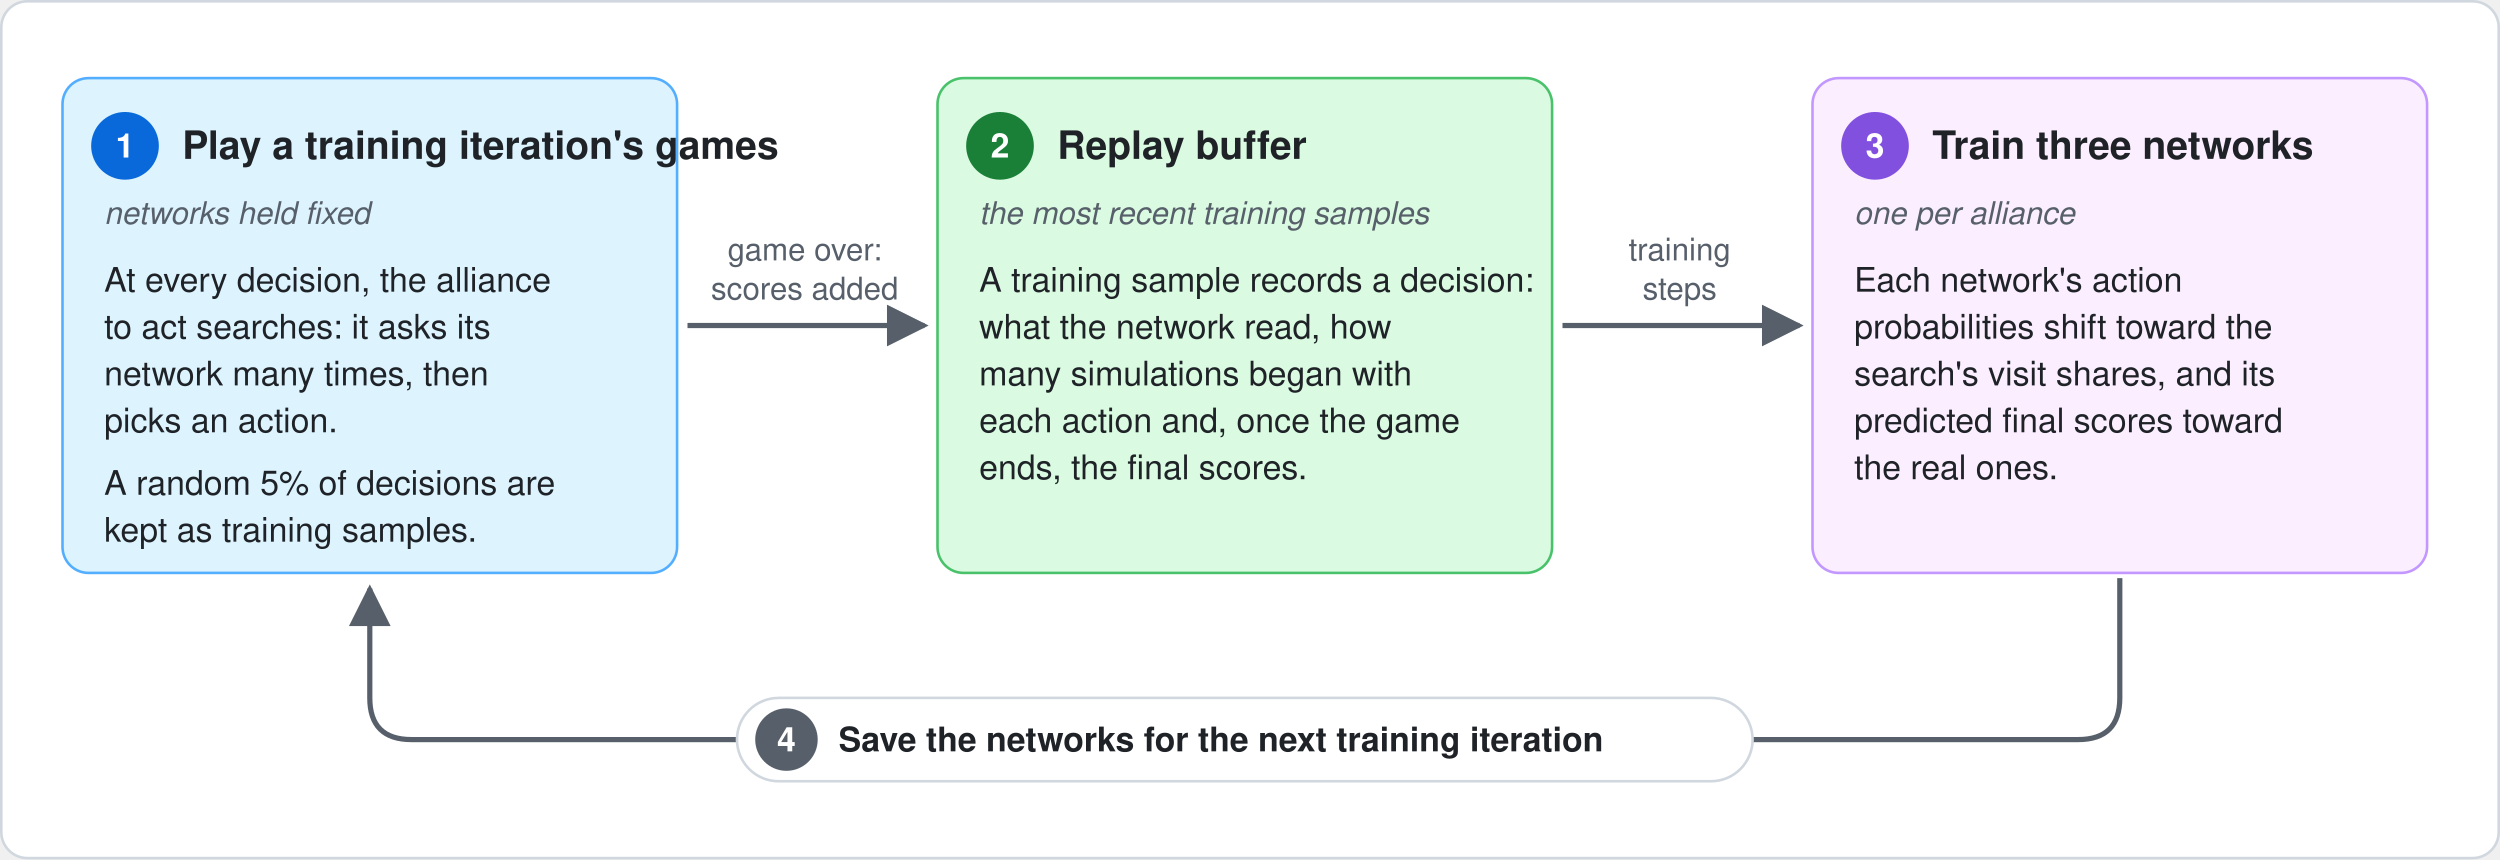
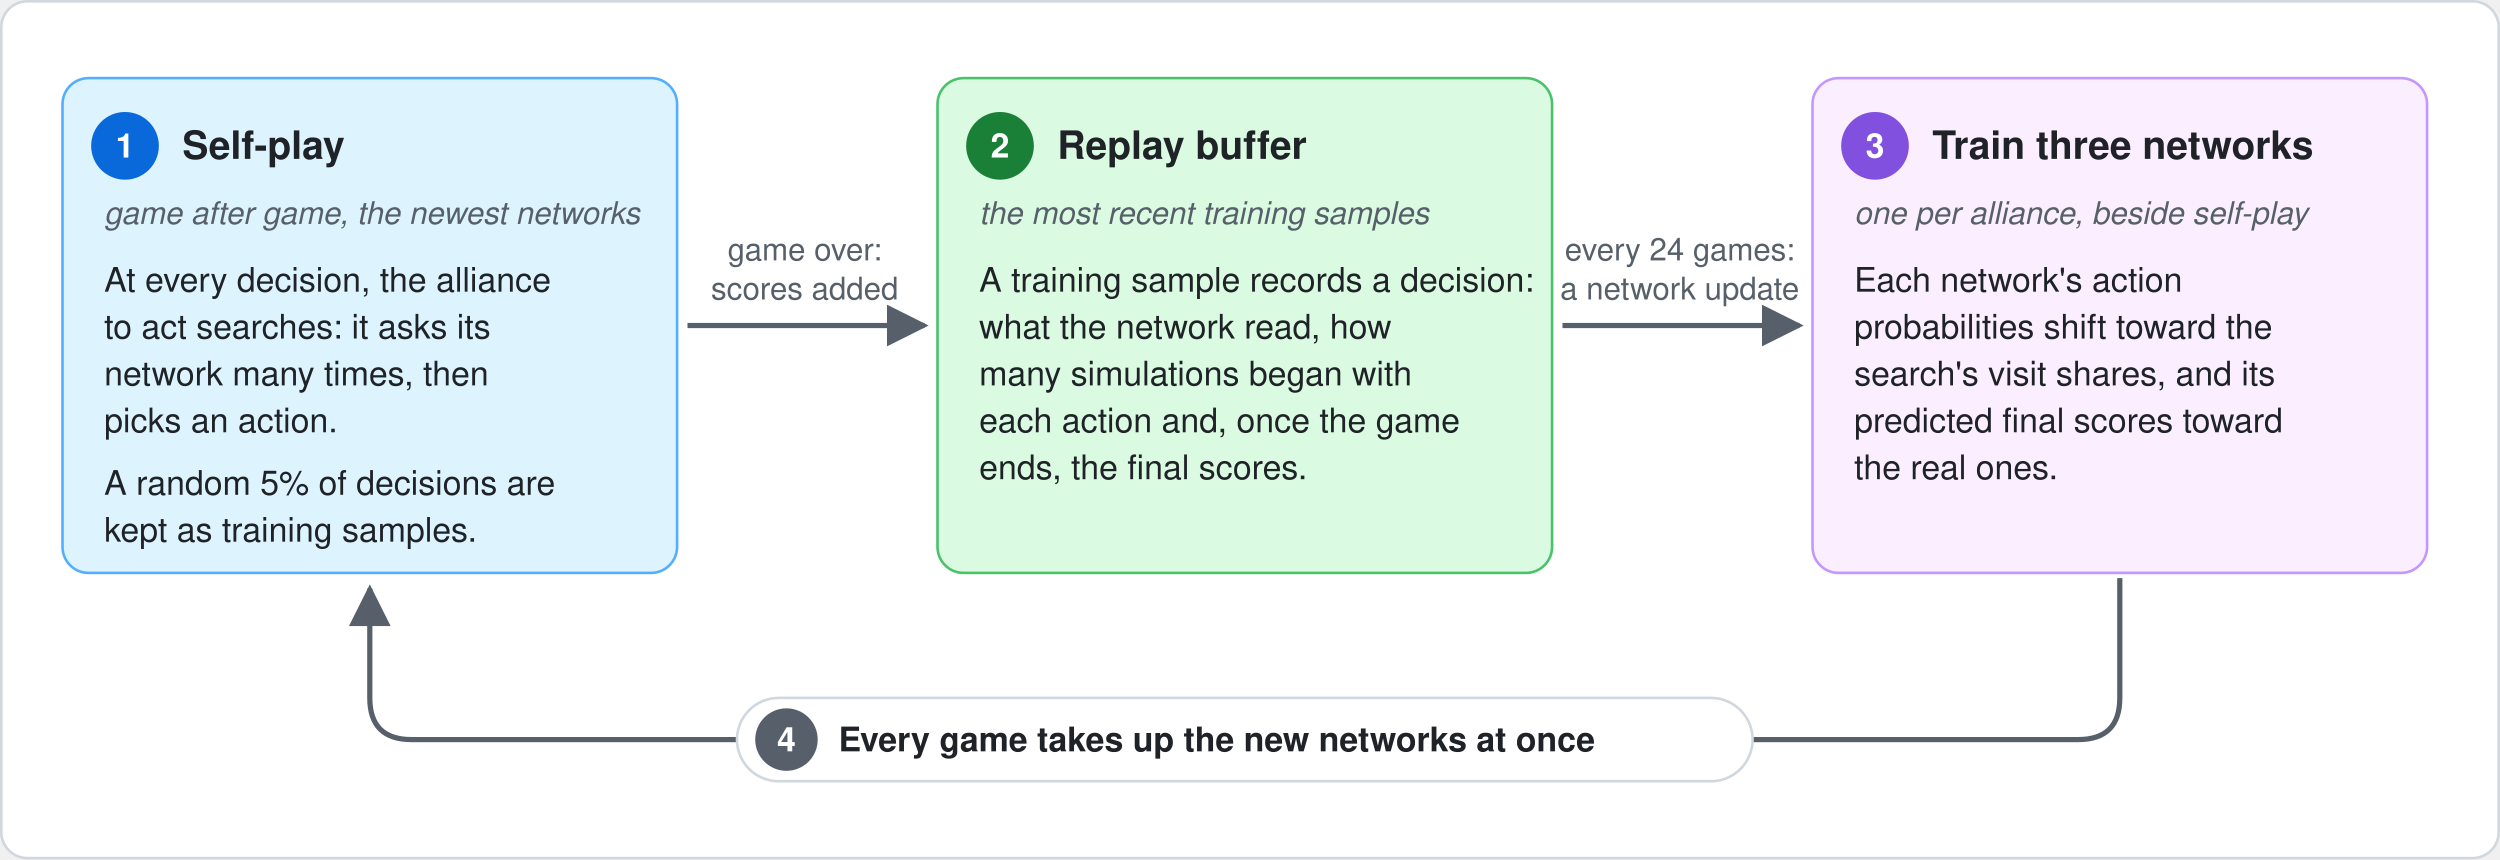
<svg xmlns="http://www.w3.org/2000/svg" width="960" height="330" viewBox="0 0 960 330" role="img" aria-labelledby="title desc">
  <defs>
    <marker id="arrow" viewBox="0 0 10 10" refX="9" refY="5" markerWidth="8" markerHeight="8" orient="auto-start-reverse">
      <path d="M 0 0 L 10 5 L 0 10 z" fill="#57606a" />
    </marker>
    <style>
      text { font-family: -apple-system, BlinkMacSystemFont, "Segoe UI", Helvetica, Arial, sans-serif; fill: #1f2328; }
      .title { font-size: 15px; font-weight: 600; }
      .sub { font-size: 12px; fill: #57606a; font-style: italic; }
      .body { font-size: 13px; }
      .label { font-size: 12px; fill: #57606a; }
      .step { font-size: 13px; font-weight: 700; fill: #ffffff; }
    </style>
  </defs>
  <rect x="0.5" y="0.5" width="959" height="329" rx="10" fill="#ffffff" stroke="#d0d7de" />
  <rect x="24" y="30" width="236" height="190" rx="10" fill="#ddf4ff" stroke="#54aeff" />
  <circle cx="48" cy="56" r="13" fill="#0969da" />
  <text class="step" x="48" y="60.5" text-anchor="middle">1</text>
-   <text class="title" x="70" y="61">Play a training iteration's games</text>
-   <text class="sub" x="40" y="86">networks held fixed</text>
+   <text class="title" x="70" y="61">Self-play</text>
+   <text class="sub" x="40" y="86">game after game, the newest networks</text>
  <text class="body" x="40" y="112">At every decision, the alliance</text>
  <text class="body" x="40" y="130">to act searches: it asks its</text>
  <text class="body" x="40" y="148">network many times, then</text>
  <text class="body" x="40" y="166">picks an action.</text>
  <text class="body" x="40" y="190">A random 5% of decisions are</text>
  <text class="body" x="40" y="208">kept as training samples.</text>
  <rect x="360" y="30" width="236" height="190" rx="10" fill="#dafbe1" stroke="#4ac26b" />
  <circle cx="384" cy="56" r="13" fill="#1a7f37" />
  <text class="step" x="384" y="60.5" text-anchor="middle">2</text>
  <text class="title" x="406" y="61">Replay buffer</text>
  <text class="sub" x="376" y="86">the most recent training samples</text>
  <text class="body" x="376" y="112">A training sample records a decision:</text>
  <text class="body" x="376" y="130">what the network read, how</text>
  <text class="body" x="376" y="148">many simulations began with</text>
  <text class="body" x="376" y="166">each action and, once the game</text>
  <text class="body" x="376" y="184">ends, the final scores.</text>
  <rect x="696" y="30" width="236" height="190" rx="10" fill="#fbefff" stroke="#c297ff" />
  <circle cx="720" cy="56" r="13" fill="#8250df" />
  <text class="step" x="720" y="60.5" text-anchor="middle">3</text>
  <text class="title" x="742" y="61">Train three networks</text>
-   <text class="sub" x="712" y="86">one per alliance</text>
+   <text class="sub" x="712" y="86">one per alliance, beside self-play</text>
  <text class="body" x="712" y="112">Each network's action</text>
  <text class="body" x="712" y="130">probabilities shift toward the</text>
  <text class="body" x="712" y="148">search's visit shares, and its</text>
  <text class="body" x="712" y="166">predicted final scores toward</text>
  <text class="body" x="712" y="184">the real ones.</text>
  <line x1="264" y1="125" x2="355" y2="125" stroke="#57606a" stroke-width="2" marker-end="url(#arrow)" />
  <text class="label" x="309" y="100" text-anchor="middle">game over:</text>
  <text class="label" x="309" y="115" text-anchor="middle">scores added</text>
  <line x1="600" y1="125" x2="691" y2="125" stroke="#57606a" stroke-width="2" marker-end="url(#arrow)" />
-   <text class="label" x="645" y="100" text-anchor="middle">training</text>
-   <text class="label" x="645" y="115" text-anchor="middle">steps</text>
+   <text class="label" x="645" y="100" text-anchor="middle">every 24 games:</text>
+   <text class="label" x="645" y="115" text-anchor="middle">a network update</text>
  <path d="M 814 222 L 814 268 Q 814 284 798 284 L 158 284 Q 142 284 142 268 L 142 226" fill="none" stroke="#57606a" stroke-width="2" marker-end="url(#arrow)" />
  <rect x="283" y="268" width="390" height="32" rx="16" fill="#ffffff" stroke="#d0d7de" />
  <circle cx="302" cy="284" r="12" fill="#57606a" />
  <text class="step" x="302" y="288.5" text-anchor="middle">4</text>
-   <text class="body" x="322" y="288.5" font-weight="600">Save the networks for the next training iteration</text>
+   <text class="body" x="322" y="288.5" font-weight="600">Every game takes up the new networks at once</text>
</svg>
